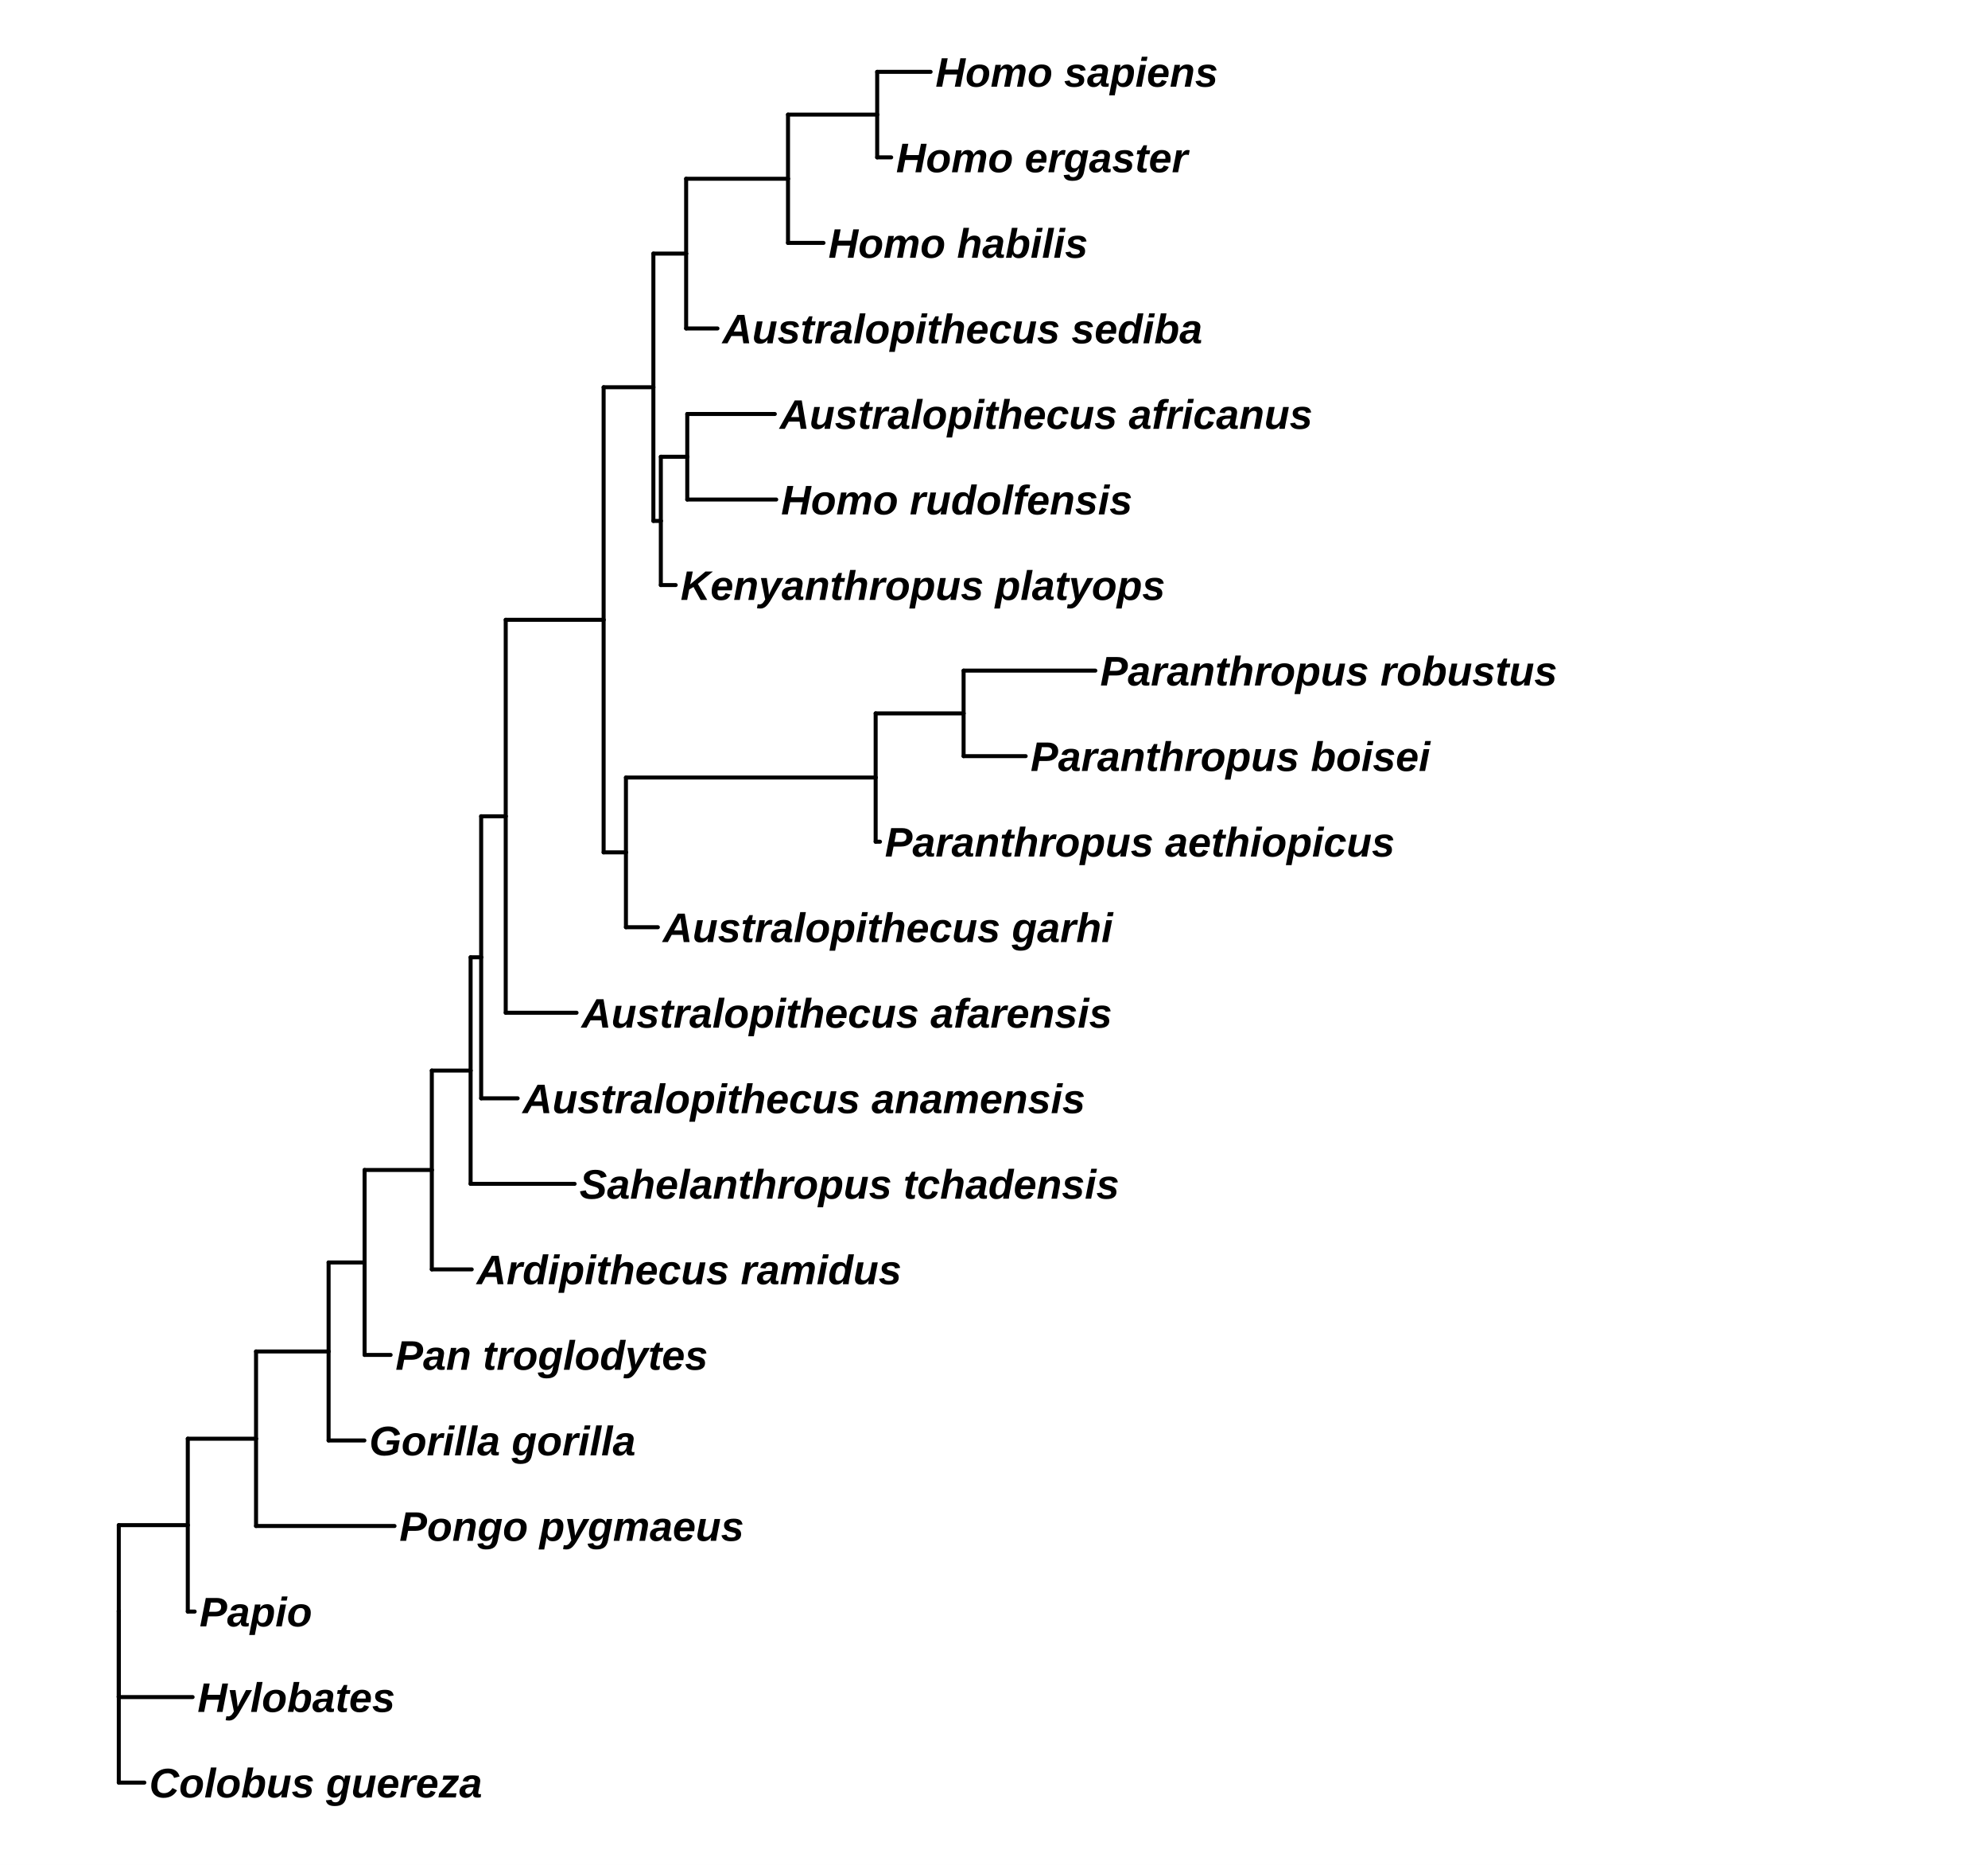
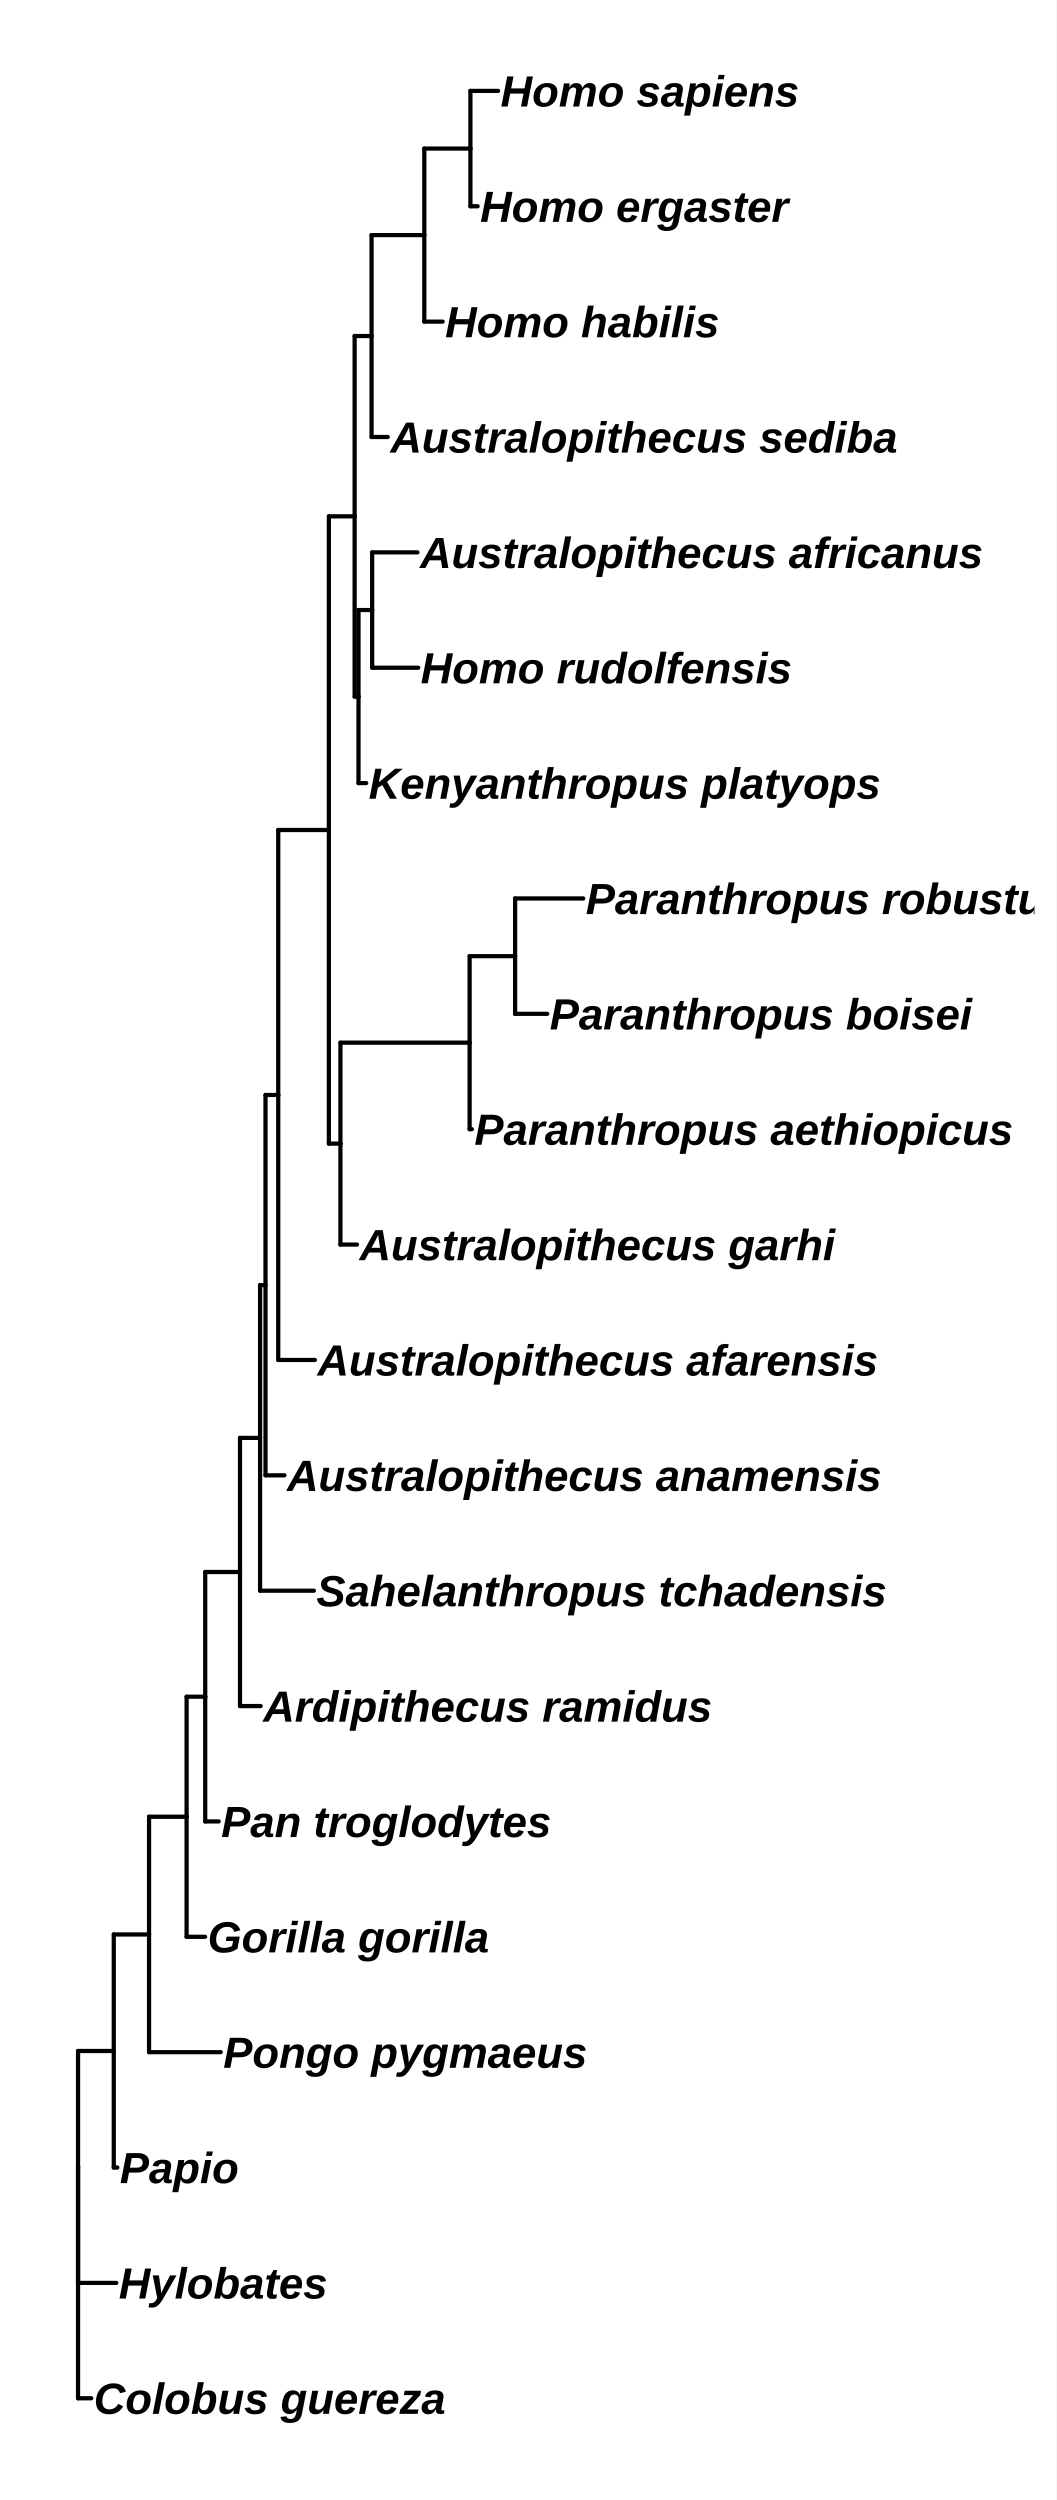
- <svg xmlns="http://www.w3.org/2000/svg" class="svglite" width="531.00pt" height="498.00pt" viewBox="0 0 531.00 498.00">
-   <defs>
-     <style type="text/css">
+ <svg xmlns="http://www.w3.org/2000/svg" width="267.00pt" height="632.00pt" viewBox="0 0 267.00 632.00">
+   <g class="svglite">
+     <defs>
+       <style type="text/css">
    .svglite line, .svglite polyline, .svglite polygon, .svglite path, .svglite rect, .svglite circle {
      fill: none;
      stroke: #000000;
      stroke-linecap: round;
      stroke-linejoin: round;
      stroke-miterlimit: 10.00;
    }
    .svglite text {
      white-space: pre;
    }
+     .svglite g.glyphgroup path {
+       fill: inherit;
+       stroke: none;
+     }
  </style>
-   </defs>
-   <rect width="100%" height="100%" style="stroke: none; fill: #FFFFFF;" />
-   <defs>
-     <clipPath id="cpMC4wMHw1MzEuMDB8MC4wMHw0OTguMDA=">
-       <rect x="0.00" y="0.00" width="531.00" height="498.00" />
-     </clipPath>
-   </defs>
-   <g clip-path="url(#cpMC4wMHw1MzEuMDB8MC4wMHw0OTguMDA=)">
-     <rect x="0.00" y="-0" width="531.00" height="498.00" style="stroke-width: 1.07; stroke: #FFFFFF; fill: #FFFFFF;" />
+     </defs>
+     <rect width="100%" height="100%" style="stroke: none; fill: #FFFFFF;" />
+     <defs>
+       <clipPath id="cpMC4wMHwyNjcuMDB8MC4wMHw2MzIuMDA=">
+         <rect x="0.00" y="0.00" width="267.00" height="632.00" />
+       </clipPath>
+     </defs>
+     <g clip-path="url(#cpMC4wMHwyNjcuMDB8MC4wMHw2MzIuMDA=)">
+       <rect x="0" y="0.00" width="267.00" height="632.00" style="stroke-width: 1.07; stroke: #FFFFFF; fill: #FFFFFF;" />
+     </g>
+     <defs>
+       <clipPath id="cpOC4yMnwyNjEuNTJ8NS40OHw2MjMuNzg=">
+         <rect x="8.22" y="5.48" width="253.30" height="618.30" />
+       </clipPath>
+     </defs>
+     <g clip-path="url(#cpOC4yMnwyNjEuNTJ8NS40OHw2MjMuNzg=)">
+       <rect x="8.22" y="5.48" width="253.30" height="618.30" style="stroke-width: 1.07; stroke: #FFFFFF; fill: #FFFFFF;" />
+       <line x1="60.67" y1="431.29" x2="65.89" y2="431.29" style="stroke-width: 1.07;" />
+       <line x1="70.34" y1="343.80" x2="79.60" y2="343.80" style="stroke-width: 1.07;" />
+       <line x1="93.93" y1="110.47" x2="98.03" y2="110.47" style="stroke-width: 1.07;" />
+       <line x1="118.92" y1="22.98" x2="125.91" y2="22.98" style="stroke-width: 1.07;" />
+       <line x1="118.92" y1="52.14" x2="120.75" y2="52.14" style="stroke-width: 1.07;" />
+       <line x1="107.26" y1="81.31" x2="111.90" y2="81.31" style="stroke-width: 1.07;" />
+       <line x1="94.08" y1="168.80" x2="105.72" y2="168.80" style="stroke-width: 1.07;" />
+       <line x1="94.08" y1="139.64" x2="105.53" y2="139.64" style="stroke-width: 1.07;" />
+       <line x1="90.63" y1="197.97" x2="92.57" y2="197.97" style="stroke-width: 1.07;" />
+       <line x1="130.22" y1="256.30" x2="138.34" y2="256.30" style="stroke-width: 1.07;" />
+       <line x1="130.22" y1="227.13" x2="147.45" y2="227.13" style="stroke-width: 1.07;" />
+       <line x1="118.72" y1="285.46" x2="119.29" y2="285.46" style="stroke-width: 1.07;" />
+       <line x1="86.06" y1="314.63" x2="90.24" y2="314.63" style="stroke-width: 1.07;" />
+       <line x1="67.12" y1="372.96" x2="71.90" y2="372.96" style="stroke-width: 1.07;" />
+       <line x1="65.75" y1="402.13" x2="79.35" y2="402.13" style="stroke-width: 1.07;" />
+       <line x1="51.88" y1="460.46" x2="55.28" y2="460.46" style="stroke-width: 1.07;" />
+       <line x1="47.17" y1="489.62" x2="51.85" y2="489.62" style="stroke-width: 1.07;" />
+       <line x1="37.68" y1="518.79" x2="55.80" y2="518.79" style="stroke-width: 1.07;" />
+       <line x1="28.76" y1="547.95" x2="29.66" y2="547.95" style="stroke-width: 1.07;" />
+       <line x1="19.73" y1="577.12" x2="29.39" y2="577.12" style="stroke-width: 1.07;" />
+       <line x1="19.73" y1="606.28" x2="23.07" y2="606.28" style="stroke-width: 1.07;" />
+       <line x1="19.73" y1="577.04" x2="19.73" y2="577.04" style="stroke-width: 1.07;" />
+       <line x1="19.73" y1="547.80" x2="19.73" y2="547.80" style="stroke-width: 1.07;" />
+       <line x1="19.73" y1="518.49" x2="28.76" y2="518.49" style="stroke-width: 1.07;" />
+       <line x1="28.76" y1="489.03" x2="37.68" y2="489.03" style="stroke-width: 1.07;" />
+       <line x1="37.68" y1="459.27" x2="47.17" y2="459.27" style="stroke-width: 1.07;" />
+       <line x1="47.17" y1="428.93" x2="51.88" y2="428.93" style="stroke-width: 1.07;" />
+       <line x1="51.88" y1="397.40" x2="60.67" y2="397.40" style="stroke-width: 1.07;" />
+       <line x1="60.67" y1="363.50" x2="65.75" y2="363.50" style="stroke-width: 1.07;" />
+       <line x1="65.75" y1="324.88" x2="67.12" y2="324.88" style="stroke-width: 1.07;" />
+       <line x1="67.12" y1="276.81" x2="70.34" y2="276.81" style="stroke-width: 1.07;" />
+       <line x1="70.34" y1="209.82" x2="83.14" y2="209.82" style="stroke-width: 1.07;" />
+       <line x1="83.14" y1="130.53" x2="89.65" y2="130.53" style="stroke-width: 1.07;" />
+       <line x1="89.65" y1="84.95" x2="93.93" y2="84.95" style="stroke-width: 1.07;" />
+       <line x1="93.93" y1="59.43" x2="107.26" y2="59.43" style="stroke-width: 1.07;" />
+       <line x1="107.26" y1="37.56" x2="118.92" y2="37.56" style="stroke-width: 1.07;" />
+       <line x1="89.65" y1="176.10" x2="90.63" y2="176.10" style="stroke-width: 1.07;" />
+       <line x1="90.63" y1="154.22" x2="94.08" y2="154.22" style="stroke-width: 1.07;" />
+       <line x1="83.14" y1="289.11" x2="86.06" y2="289.11" style="stroke-width: 1.07;" />
+       <line x1="86.06" y1="263.59" x2="118.72" y2="263.59" style="stroke-width: 1.07;" />
+       <line x1="118.72" y1="241.72" x2="130.22" y2="241.72" style="stroke-width: 1.07;" />
+       <line x1="60.67" y1="397.40" x2="60.67" y2="431.29" style="stroke-width: 1.07;" />
+       <line x1="70.34" y1="276.81" x2="70.34" y2="343.80" style="stroke-width: 1.07;" />
+       <line x1="93.93" y1="84.95" x2="93.93" y2="110.47" style="stroke-width: 1.07;" />
+       <line x1="118.92" y1="37.56" x2="118.92" y2="22.98" style="stroke-width: 1.07;" />
+       <line x1="118.92" y1="37.56" x2="118.92" y2="52.14" style="stroke-width: 1.07;" />
+       <line x1="107.26" y1="59.43" x2="107.26" y2="81.31" style="stroke-width: 1.07;" />
+       <line x1="94.08" y1="154.22" x2="94.08" y2="168.80" style="stroke-width: 1.07;" />
+       <line x1="94.08" y1="154.22" x2="94.08" y2="139.64" style="stroke-width: 1.07;" />
+       <line x1="90.63" y1="176.10" x2="90.63" y2="197.97" style="stroke-width: 1.07;" />
+       <line x1="130.22" y1="241.72" x2="130.22" y2="256.30" style="stroke-width: 1.07;" />
+       <line x1="130.22" y1="241.72" x2="130.22" y2="227.13" style="stroke-width: 1.07;" />
+       <line x1="118.72" y1="263.59" x2="118.72" y2="285.46" style="stroke-width: 1.07;" />
+       <line x1="86.06" y1="289.11" x2="86.06" y2="314.63" style="stroke-width: 1.07;" />
+       <line x1="67.12" y1="324.88" x2="67.12" y2="372.96" style="stroke-width: 1.07;" />
+       <line x1="65.75" y1="363.50" x2="65.75" y2="402.13" style="stroke-width: 1.07;" />
+       <line x1="51.88" y1="428.93" x2="51.88" y2="460.46" style="stroke-width: 1.07;" />
+       <line x1="47.17" y1="459.27" x2="47.17" y2="489.62" style="stroke-width: 1.07;" />
+       <line x1="37.68" y1="489.03" x2="37.68" y2="518.79" style="stroke-width: 1.07;" />
+       <line x1="28.76" y1="518.49" x2="28.76" y2="547.95" style="stroke-width: 1.07;" />
+       <line x1="19.73" y1="547.80" x2="19.73" y2="577.12" style="stroke-width: 1.07;" />
+       <line x1="19.73" y1="577.04" x2="19.73" y2="606.28" style="stroke-width: 1.07;" />
+       <line x1="19.73" y1="577.04" x2="19.73" y2="577.04" style="stroke-width: 1.07;" />
+       <line x1="19.73" y1="577.04" x2="19.73" y2="547.80" style="stroke-width: 1.07;" />
+       <line x1="19.73" y1="547.80" x2="19.73" y2="518.49" style="stroke-width: 1.07;" />
+       <line x1="28.76" y1="518.49" x2="28.76" y2="489.03" style="stroke-width: 1.07;" />
+       <line x1="37.68" y1="489.03" x2="37.68" y2="459.27" style="stroke-width: 1.07;" />
+       <line x1="47.17" y1="459.27" x2="47.17" y2="428.93" style="stroke-width: 1.07;" />
+       <line x1="51.88" y1="428.93" x2="51.88" y2="397.40" style="stroke-width: 1.07;" />
+       <line x1="60.67" y1="397.40" x2="60.67" y2="363.50" style="stroke-width: 1.07;" />
+       <line x1="65.75" y1="363.50" x2="65.75" y2="324.88" style="stroke-width: 1.07;" />
+       <line x1="67.12" y1="324.88" x2="67.12" y2="276.81" style="stroke-width: 1.07;" />
+       <line x1="70.34" y1="276.81" x2="70.34" y2="209.82" style="stroke-width: 1.07;" />
+       <line x1="83.14" y1="209.82" x2="83.14" y2="130.53" style="stroke-width: 1.07;" />
+       <line x1="89.65" y1="130.53" x2="89.65" y2="84.95" style="stroke-width: 1.07;" />
+       <line x1="93.93" y1="84.95" x2="93.93" y2="59.43" style="stroke-width: 1.07;" />
+       <line x1="107.26" y1="59.43" x2="107.26" y2="37.56" style="stroke-width: 1.07;" />
+       <line x1="89.65" y1="130.53" x2="89.65" y2="176.10" style="stroke-width: 1.07;" />
+       <line x1="90.63" y1="176.10" x2="90.63" y2="154.22" style="stroke-width: 1.07;" />
+       <line x1="83.14" y1="209.82" x2="83.14" y2="289.11" style="stroke-width: 1.07;" />
+       <line x1="86.06" y1="289.11" x2="86.06" y2="263.59" style="stroke-width: 1.07;" />
+       <line x1="118.72" y1="263.59" x2="118.72" y2="241.72" style="stroke-width: 1.07;" />
+       <text x="66.53" y="435.24" style="font-size: 11.04px; font-weight: bold; font-style: italic; font-family: &quot;Arial&quot;;" textLength="113.41px" lengthAdjust="spacingAndGlyphs">Ardipithecus ramidus</text>
+       <text x="80.24" y="347.74" style="font-size: 11.04px; font-weight: bold; font-style: italic; font-family: &quot;Arial&quot;;" textLength="141.64px" lengthAdjust="spacingAndGlyphs">Australopithecus afarensis</text>
+       <text x="98.67" y="114.42" style="font-size: 11.04px; font-weight: bold; font-style: italic; font-family: &quot;Arial&quot;;" textLength="128.12px" lengthAdjust="spacingAndGlyphs">Australopithecus sediba</text>
+       <text x="126.55" y="26.93" style="font-size: 11.04px; font-weight: bold; font-style: italic; font-family: &quot;Arial&quot;;" textLength="75.41px" lengthAdjust="spacingAndGlyphs">Homo sapiens</text>
+       <text x="121.39" y="56.09" style="font-size: 11.04px; font-weight: bold; font-style: italic; font-family: &quot;Arial&quot;;" textLength="77.88px" lengthAdjust="spacingAndGlyphs">Homo ergaster</text>
+       <text x="112.54" y="85.26" style="font-size: 11.04px; font-weight: bold; font-style: italic; font-family: &quot;Arial&quot;;" textLength="69.25px" lengthAdjust="spacingAndGlyphs">Homo habilis</text>
+       <text x="106.35" y="172.75" style="font-size: 11.04px; font-weight: bold; font-style: italic; font-family: &quot;Arial&quot;;" textLength="93.77px" lengthAdjust="spacingAndGlyphs">Homo rudolfensis</text>
+       <text x="106.17" y="143.59" style="font-size: 11.04px; font-weight: bold; font-style: italic; font-family: &quot;Arial&quot;;" textLength="142.23px" lengthAdjust="spacingAndGlyphs">Australopithecus africanus</text>
+       <text x="93.21" y="201.92" style="font-size: 11.04px; font-weight: bold; font-style: italic; font-family: &quot;Arial&quot;;" textLength="129.33px" lengthAdjust="spacingAndGlyphs">Kenyanthropus platyops</text>
+       <text x="138.98" y="260.25" style="font-size: 11.04px; font-weight: bold; font-style: italic; font-family: &quot;Arial&quot;;" textLength="106.66px" lengthAdjust="spacingAndGlyphs">Paranthropus boisei</text>
+       <text x="148.09" y="231.08" style="font-size: 11.04px; font-weight: bold; font-style: italic; font-family: &quot;Arial&quot;;" textLength="121.97px" lengthAdjust="spacingAndGlyphs">Paranthropus robustus</text>
+       <text x="119.93" y="289.41" style="font-size: 11.04px; font-weight: bold; font-style: italic; font-family: &quot;Arial&quot;;" textLength="136.08px" lengthAdjust="spacingAndGlyphs">Paranthropus aethiopicus</text>
+       <text x="90.87" y="318.58" style="font-size: 11.04px; font-weight: bold; font-style: italic; font-family: &quot;Arial&quot;;" textLength="120.14px" lengthAdjust="spacingAndGlyphs">Australopithecus garhi</text>
+       <text x="72.54" y="376.91" style="font-size: 11.04px; font-weight: bold; font-style: italic; font-family: &quot;Arial&quot;;" textLength="150.22px" lengthAdjust="spacingAndGlyphs">Australopithecus anamensis</text>
+       <text x="79.99" y="406.07" style="font-size: 11.04px; font-weight: bold; font-style: italic; font-family: &quot;Arial&quot;;" textLength="144.06px" lengthAdjust="spacingAndGlyphs">Sahelanthropus tchadensis</text>
+       <text x="55.92" y="464.41" style="font-size: 11.04px; font-weight: bold; font-style: italic; font-family: &quot;Arial&quot;;" textLength="83.36px" lengthAdjust="spacingAndGlyphs">Pan troglodytes</text>
+       <text x="52.49" y="493.57" style="font-size: 11.04px; font-weight: bold; font-style: italic; font-family: &quot;Arial&quot;;" textLength="71.09px" lengthAdjust="spacingAndGlyphs">Gorilla gorilla</text>
+       <text x="56.44" y="522.74" style="font-size: 11.04px; font-weight: bold; font-style: italic; font-family: &quot;Arial&quot;;" textLength="91.94px" lengthAdjust="spacingAndGlyphs">Pongo pygmaeus</text>
+       <text x="30.30" y="551.90" style="font-size: 11.04px; font-weight: bold; font-style: italic; font-family: &quot;Arial&quot;;" textLength="30.03px" lengthAdjust="spacingAndGlyphs">Papio</text>
+       <text x="30.03" y="581.07" style="font-size: 11.04px; font-weight: bold; font-style: italic; font-family: &quot;Arial&quot;;" textLength="52.73px" lengthAdjust="spacingAndGlyphs">Hylobates</text>
+       <text x="23.71" y="610.23" style="font-size: 11.04px; font-weight: bold; font-style: italic; font-family: &quot;Arial&quot;;" textLength="88.88px" lengthAdjust="spacingAndGlyphs">Colobus guereza</text>
+     </g>
+     <g clip-path="url(#cpMC4wMHwyNjcuMDB8MC4wMHw2MzIuMDA=)">
+ </g>
  </g>
-   <defs>
-     <clipPath id="cpOC4yMnw1MjUuNTJ8NS40OHw0ODkuNzg=">
-       <rect x="8.22" y="5.48" width="517.30" height="484.30" />
-     </clipPath>
-   </defs>
-   <g clip-path="url(#cpOC4yMnw1MjUuNTJ8NS40OHw0ODkuNzg=)">
-     <rect x="8.22" y="5.48" width="517.30" height="484.30" style="stroke-width: 1.07; stroke: #FFFFFF; fill: #FFFFFF;" />
-     <line x1="115.34" y1="339.01" x2="126.00" y2="339.01" style="stroke-width: 1.07;" />
-     <line x1="135.08" y1="270.47" x2="154.00" y2="270.47" style="stroke-width: 1.07;" />
-     <line x1="183.27" y1="87.72" x2="191.64" y2="87.72" style="stroke-width: 1.07;" />
-     <line x1="234.30" y1="19.19" x2="248.57" y2="19.19" style="stroke-width: 1.07;" />
-     <line x1="234.30" y1="42.03" x2="238.04" y2="42.03" style="stroke-width: 1.07;" />
-     <line x1="210.48" y1="64.87" x2="219.96" y2="64.87" style="stroke-width: 1.07;" />
-     <line x1="183.57" y1="133.41" x2="207.33" y2="133.41" style="stroke-width: 1.07;" />
-     <line x1="183.57" y1="110.56" x2="206.96" y2="110.56" style="stroke-width: 1.07;" />
-     <line x1="176.51" y1="156.25" x2="180.48" y2="156.25" style="stroke-width: 1.07;" />
-     <line x1="257.38" y1="201.94" x2="273.96" y2="201.94" style="stroke-width: 1.07;" />
-     <line x1="257.38" y1="179.10" x2="292.57" y2="179.10" style="stroke-width: 1.07;" />
-     <line x1="233.89" y1="224.79" x2="235.05" y2="224.79" style="stroke-width: 1.07;" />
-     <line x1="167.19" y1="247.63" x2="175.72" y2="247.63" style="stroke-width: 1.07;" />
-     <line x1="128.52" y1="293.32" x2="138.27" y2="293.32" style="stroke-width: 1.07;" />
-     <line x1="125.70" y1="316.16" x2="153.48" y2="316.16" style="stroke-width: 1.07;" />
-     <line x1="97.38" y1="361.85" x2="104.34" y2="361.85" style="stroke-width: 1.07;" />
-     <line x1="87.77" y1="384.70" x2="97.33" y2="384.70" style="stroke-width: 1.07;" />
-     <line x1="68.39" y1="407.54" x2="105.38" y2="407.54" style="stroke-width: 1.07;" />
-     <line x1="50.16" y1="430.39" x2="52.00" y2="430.39" style="stroke-width: 1.07;" />
-     <line x1="31.73" y1="453.23" x2="51.45" y2="453.23" style="stroke-width: 1.07;" />
-     <line x1="31.73" y1="476.07" x2="38.56" y2="476.07" style="stroke-width: 1.07;" />
-     <line x1="31.73" y1="453.17" x2="31.73" y2="453.17" style="stroke-width: 1.07;" />
-     <line x1="31.73" y1="430.27" x2="31.73" y2="430.27" style="stroke-width: 1.07;" />
-     <line x1="31.73" y1="407.31" x2="50.16" y2="407.31" style="stroke-width: 1.07;" />
-     <line x1="50.16" y1="384.23" x2="68.39" y2="384.23" style="stroke-width: 1.07;" />
-     <line x1="68.39" y1="360.93" x2="87.77" y2="360.93" style="stroke-width: 1.07;" />
-     <line x1="87.77" y1="337.16" x2="97.38" y2="337.16" style="stroke-width: 1.07;" />
-     <line x1="97.38" y1="312.46" x2="115.34" y2="312.46" style="stroke-width: 1.07;" />
-     <line x1="115.34" y1="285.91" x2="125.70" y2="285.91" style="stroke-width: 1.07;" />
-     <line x1="125.70" y1="255.66" x2="128.52" y2="255.66" style="stroke-width: 1.07;" />
-     <line x1="128.52" y1="218.00" x2="135.08" y2="218.00" style="stroke-width: 1.07;" />
-     <line x1="135.08" y1="165.53" x2="161.23" y2="165.53" style="stroke-width: 1.07;" />
-     <line x1="161.23" y1="103.42" x2="174.52" y2="103.42" style="stroke-width: 1.07;" />
-     <line x1="174.52" y1="67.73" x2="183.27" y2="67.73" style="stroke-width: 1.07;" />
-     <line x1="183.27" y1="47.74" x2="210.48" y2="47.74" style="stroke-width: 1.07;" />
-     <line x1="210.48" y1="30.61" x2="234.30" y2="30.61" style="stroke-width: 1.07;" />
-     <line x1="174.52" y1="139.12" x2="176.51" y2="139.12" style="stroke-width: 1.07;" />
-     <line x1="176.51" y1="121.99" x2="183.57" y2="121.99" style="stroke-width: 1.07;" />
-     <line x1="161.23" y1="227.64" x2="167.19" y2="227.64" style="stroke-width: 1.07;" />
-     <line x1="167.19" y1="207.65" x2="233.89" y2="207.65" style="stroke-width: 1.07;" />
-     <line x1="233.89" y1="190.52" x2="257.38" y2="190.52" style="stroke-width: 1.07;" />
-     <line x1="115.34" y1="312.46" x2="115.34" y2="339.01" style="stroke-width: 1.07;" />
-     <line x1="135.08" y1="218.00" x2="135.08" y2="270.47" style="stroke-width: 1.07;" />
-     <line x1="183.27" y1="67.73" x2="183.27" y2="87.72" style="stroke-width: 1.07;" />
-     <line x1="234.30" y1="30.61" x2="234.30" y2="19.19" style="stroke-width: 1.07;" />
-     <line x1="234.30" y1="30.61" x2="234.30" y2="42.03" style="stroke-width: 1.07;" />
-     <line x1="210.48" y1="47.74" x2="210.48" y2="64.87" style="stroke-width: 1.07;" />
-     <line x1="183.57" y1="121.99" x2="183.57" y2="133.41" style="stroke-width: 1.07;" />
-     <line x1="183.57" y1="121.99" x2="183.57" y2="110.56" style="stroke-width: 1.07;" />
-     <line x1="176.51" y1="139.12" x2="176.51" y2="156.25" style="stroke-width: 1.07;" />
-     <line x1="257.38" y1="190.52" x2="257.38" y2="201.94" style="stroke-width: 1.07;" />
-     <line x1="257.38" y1="190.52" x2="257.38" y2="179.10" style="stroke-width: 1.07;" />
-     <line x1="233.89" y1="207.65" x2="233.89" y2="224.79" style="stroke-width: 1.07;" />
-     <line x1="167.19" y1="227.64" x2="167.19" y2="247.63" style="stroke-width: 1.07;" />
-     <line x1="128.52" y1="255.66" x2="128.52" y2="293.32" style="stroke-width: 1.07;" />
-     <line x1="125.70" y1="285.91" x2="125.70" y2="316.16" style="stroke-width: 1.07;" />
-     <line x1="97.38" y1="337.16" x2="97.38" y2="361.85" style="stroke-width: 1.07;" />
-     <line x1="87.77" y1="360.93" x2="87.77" y2="384.70" style="stroke-width: 1.07;" />
-     <line x1="68.39" y1="384.23" x2="68.39" y2="407.54" style="stroke-width: 1.07;" />
-     <line x1="50.16" y1="407.31" x2="50.16" y2="430.39" style="stroke-width: 1.07;" />
-     <line x1="31.73" y1="430.27" x2="31.73" y2="453.23" style="stroke-width: 1.07;" />
-     <line x1="31.73" y1="453.17" x2="31.73" y2="476.07" style="stroke-width: 1.07;" />
-     <line x1="31.73" y1="453.17" x2="31.73" y2="453.17" style="stroke-width: 1.07;" />
-     <line x1="31.73" y1="453.17" x2="31.73" y2="430.27" style="stroke-width: 1.07;" />
-     <line x1="31.73" y1="430.27" x2="31.73" y2="407.31" style="stroke-width: 1.07;" />
-     <line x1="50.16" y1="407.31" x2="50.16" y2="384.23" style="stroke-width: 1.07;" />
-     <line x1="68.39" y1="384.23" x2="68.39" y2="360.93" style="stroke-width: 1.07;" />
-     <line x1="87.77" y1="360.93" x2="87.77" y2="337.16" style="stroke-width: 1.07;" />
-     <line x1="97.38" y1="337.16" x2="97.38" y2="312.46" style="stroke-width: 1.07;" />
-     <line x1="115.34" y1="312.46" x2="115.34" y2="285.91" style="stroke-width: 1.07;" />
-     <line x1="125.70" y1="285.91" x2="125.70" y2="255.66" style="stroke-width: 1.07;" />
-     <line x1="128.52" y1="255.66" x2="128.52" y2="218.00" style="stroke-width: 1.07;" />
-     <line x1="135.08" y1="218.00" x2="135.08" y2="165.53" style="stroke-width: 1.07;" />
-     <line x1="161.23" y1="165.53" x2="161.23" y2="103.42" style="stroke-width: 1.07;" />
-     <line x1="174.52" y1="103.42" x2="174.52" y2="67.73" style="stroke-width: 1.07;" />
-     <line x1="183.27" y1="67.73" x2="183.27" y2="47.74" style="stroke-width: 1.07;" />
-     <line x1="210.48" y1="47.74" x2="210.48" y2="30.61" style="stroke-width: 1.07;" />
-     <line x1="174.52" y1="103.42" x2="174.52" y2="139.12" style="stroke-width: 1.07;" />
-     <line x1="176.51" y1="139.12" x2="176.51" y2="121.99" style="stroke-width: 1.07;" />
-     <line x1="161.23" y1="165.53" x2="161.23" y2="227.64" style="stroke-width: 1.07;" />
-     <line x1="167.19" y1="227.64" x2="167.19" y2="207.65" style="stroke-width: 1.07;" />
-     <line x1="233.89" y1="207.65" x2="233.89" y2="190.52" style="stroke-width: 1.07;" />
-     <text x="127.31" y="342.98" style="font-size: 11.04px; font-weight: bold; font-style: italic; font-family: &quot;Arial&quot;;" textLength="113.40px" lengthAdjust="spacingAndGlyphs">Ardipithecus ramidus</text>
-     <text x="155.31" y="274.45" style="font-size: 11.04px; font-weight: bold; font-style: italic; font-family: &quot;Arial&quot;;" textLength="141.61px" lengthAdjust="spacingAndGlyphs">Australopithecus afarensis</text>
-     <text x="192.95" y="91.69" style="font-size: 11.04px; font-weight: bold; font-style: italic; font-family: &quot;Arial&quot;;" textLength="128.12px" lengthAdjust="spacingAndGlyphs">Australopithecus sediba</text>
-     <text x="249.87" y="23.16" style="font-size: 11.04px; font-weight: bold; font-style: italic; font-family: &quot;Arial&quot;;" textLength="75.40px" lengthAdjust="spacingAndGlyphs">Homo sapiens</text>
-     <text x="239.35" y="46.00" style="font-size: 11.04px; font-weight: bold; font-style: italic; font-family: &quot;Arial&quot;;" textLength="77.85px" lengthAdjust="spacingAndGlyphs">Homo ergaster</text>
-     <text x="221.27" y="68.85" style="font-size: 11.04px; font-weight: bold; font-style: italic; font-family: &quot;Arial&quot;;" textLength="69.26px" lengthAdjust="spacingAndGlyphs">Homo habilis</text>
-     <text x="208.63" y="137.38" style="font-size: 11.04px; font-weight: bold; font-style: italic; font-family: &quot;Arial&quot;;" textLength="93.77px" lengthAdjust="spacingAndGlyphs">Homo rudolfensis</text>
-     <text x="208.26" y="114.53" style="font-size: 11.04px; font-weight: bold; font-style: italic; font-family: &quot;Arial&quot;;" textLength="142.21px" lengthAdjust="spacingAndGlyphs">Australopithecus africanus</text>
-     <text x="181.78" y="160.22" style="font-size: 11.04px; font-weight: bold; font-style: italic; font-family: &quot;Arial&quot;;" textLength="129.33px" lengthAdjust="spacingAndGlyphs">Kenyanthropus platyops</text>
-     <text x="275.26" y="205.91" style="font-size: 11.04px; font-weight: bold; font-style: italic; font-family: &quot;Arial&quot;;" textLength="106.66px" lengthAdjust="spacingAndGlyphs">Paranthropus boisei</text>
-     <text x="293.87" y="183.07" style="font-size: 11.04px; font-weight: bold; font-style: italic; font-family: &quot;Arial&quot;;" textLength="121.97px" lengthAdjust="spacingAndGlyphs">Paranthropus robustus</text>
-     <text x="236.36" y="228.76" style="font-size: 11.04px; font-weight: bold; font-style: italic; font-family: &quot;Arial&quot;;" textLength="136.08px" lengthAdjust="spacingAndGlyphs">Paranthropus aethiopicus</text>
-     <text x="177.02" y="251.60" style="font-size: 11.04px; font-weight: bold; font-style: italic; font-family: &quot;Arial&quot;;" textLength="120.14px" lengthAdjust="spacingAndGlyphs">Australopithecus garhi</text>
-     <text x="139.57" y="297.29" style="font-size: 11.04px; font-weight: bold; font-style: italic; font-family: &quot;Arial&quot;;" textLength="150.19px" lengthAdjust="spacingAndGlyphs">Australopithecus anamensis</text>
-     <text x="154.78" y="320.13" style="font-size: 11.04px; font-weight: bold; font-style: italic; font-family: &quot;Arial&quot;;" textLength="144.06px" lengthAdjust="spacingAndGlyphs">Sahelanthropus tchadensis</text>
-     <text x="105.64" y="365.82" style="font-size: 11.04px; font-weight: bold; font-style: italic; font-family: &quot;Arial&quot;;" textLength="83.36px" lengthAdjust="spacingAndGlyphs">Pan troglodytes</text>
-     <text x="98.63" y="388.67" style="font-size: 11.04px; font-weight: bold; font-style: italic; font-family: &quot;Arial&quot;;" textLength="71.12px" lengthAdjust="spacingAndGlyphs">Gorilla gorilla</text>
-     <text x="106.69" y="411.51" style="font-size: 11.04px; font-weight: bold; font-style: italic; font-family: &quot;Arial&quot;;" textLength="91.94px" lengthAdjust="spacingAndGlyphs">Pongo pygmaeus</text>
-     <text x="53.30" y="434.36" style="font-size: 11.04px; font-weight: bold; font-style: italic; font-family: &quot;Arial&quot;;" textLength="30.04px" lengthAdjust="spacingAndGlyphs">Papio</text>
-     <text x="52.75" y="457.20" style="font-size: 11.04px; font-weight: bold; font-style: italic; font-family: &quot;Arial&quot;;" textLength="52.72px" lengthAdjust="spacingAndGlyphs">Hylobates</text>
-     <text x="39.86" y="480.04" style="font-size: 11.04px; font-weight: bold; font-style: italic; font-family: &quot;Arial&quot;;" textLength="88.88px" lengthAdjust="spacingAndGlyphs">Colobus guereza</text>
-   </g>
-   <g clip-path="url(#cpMC4wMHw1MzEuMDB8MC4wMHw0OTguMDA=)">
- </g>
</svg>
